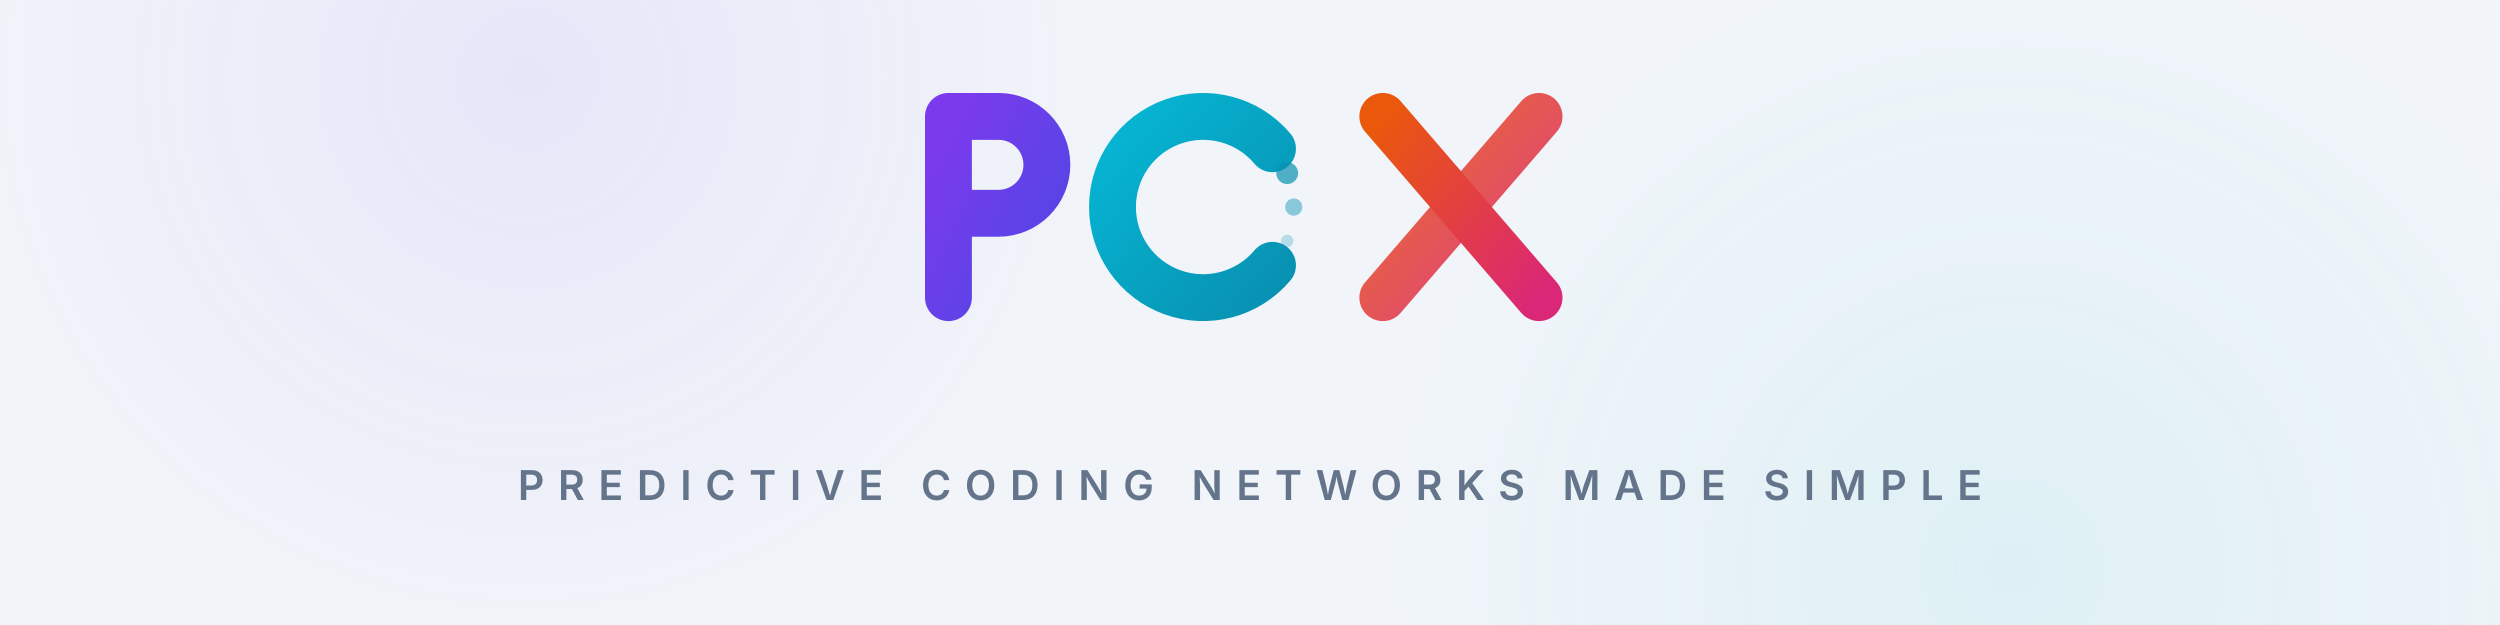
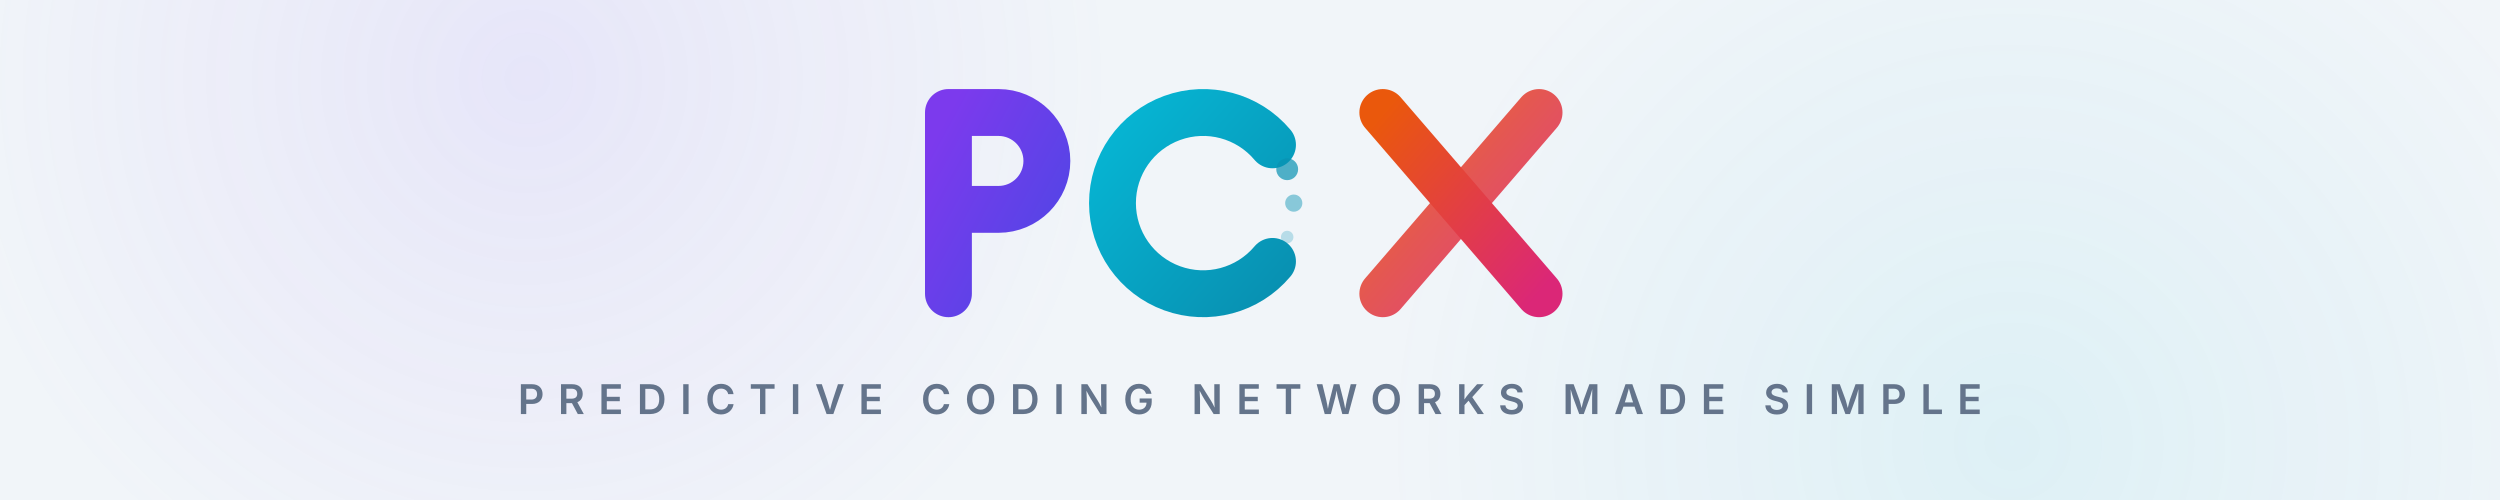
- <svg xmlns="http://www.w3.org/2000/svg" viewBox="0 0 1280 320" width="1280" height="320">
+ <svg xmlns="http://www.w3.org/2000/svg" viewBox="0 0 1280 256" width="1280" height="256">
  <defs>
    <linearGradient id="lP" x1="0" y1="0" x2="1" y2="1">
      <stop offset="0" stop-color="#7C3AED" />
      <stop offset="1" stop-color="#4F46E5" />
    </linearGradient>
    <linearGradient id="lC" x1="0" y1="0" x2="1" y2="1">
      <stop offset="0" stop-color="#06B6D4" />
      <stop offset="1" stop-color="#0891B2" />
    </linearGradient>
    <linearGradient id="lX" x1="0" y1="0" x2="1" y2="1">
      <stop offset="0" stop-color="#EA580C" />
      <stop offset="1" stop-color="#DB2777" />
    </linearGradient>
    <radialGradient id="lGlowV" cx="0.5" cy="0.5" r="0.5">
      <stop offset="0" stop-color="#8B5CF6" stop-opacity="0.10" />
      <stop offset="1" stop-color="#8B5CF6" stop-opacity="0" />
    </radialGradient>
    <radialGradient id="lGlowC" cx="0.5" cy="0.5" r="0.5">
      <stop offset="0" stop-color="#06B6D4" stop-opacity="0.08" />
      <stop offset="1" stop-color="#06B6D4" stop-opacity="0" />
    </radialGradient>
  </defs>
-   <rect width="1280" height="320" fill="#F1F5F9" />
+   <rect width="1280" height="256" fill="#F1F5F9" />
  <circle cx="270" cy="40" r="300" fill="url(#lGlowV)" />
-   <circle cx="1030" cy="290" r="320" fill="url(#lGlowC)" />
-   <g transform="translate(452,26) scale(0.8)">
+   <circle cx="1030" cy="226" r="320" fill="url(#lGlowC)" />
+   <g transform="translate(452,24) scale(0.8)">
    <path d="M 42 158 L 42 42 L 74 42 A 31 31 0 0 1 74 104 L 42 104" stroke="url(#lP)" stroke-width="30" stroke-linecap="round" stroke-linejoin="round" fill="none" />
    <path d="M 249.4 62.7 A 58 58 0 1 0 249.4 137.3" stroke="url(#lC)" stroke-width="30" stroke-linecap="round" fill="none" />
    <g fill="#0891B2">
      <circle cx="258.8" cy="78.3" r="7" opacity="0.7" />
      <circle cx="263" cy="100" r="5.5" opacity="0.45" />
      <circle cx="258.8" cy="121.7" r="4" opacity="0.25" />
    </g>
    <g stroke-width="30" stroke-linecap="round" fill="none">
      <path d="M 320 42 L 420 158" stroke="url(#lX)" />
      <path d="M 420 42 L 320 158" stroke="url(#lX)" opacity="0.88" />
    </g>
  </g>
-   <text x="640" y="256" text-anchor="middle" font-family="'SF Pro Display','Segoe UI',system-ui,-apple-system,sans-serif" font-size="21" font-weight="600" letter-spacing="7" fill="#64748B">PREDICTIVE CODING NETWORKS MADE SIMPLE</text>
+   <text x="640" y="212" text-anchor="middle" font-family="'SF Pro Display','Segoe UI',system-ui,-apple-system,sans-serif" font-size="21" font-weight="600" letter-spacing="7" fill="#64748B">PREDICTIVE CODING NETWORKS MADE SIMPLE</text>
</svg>
